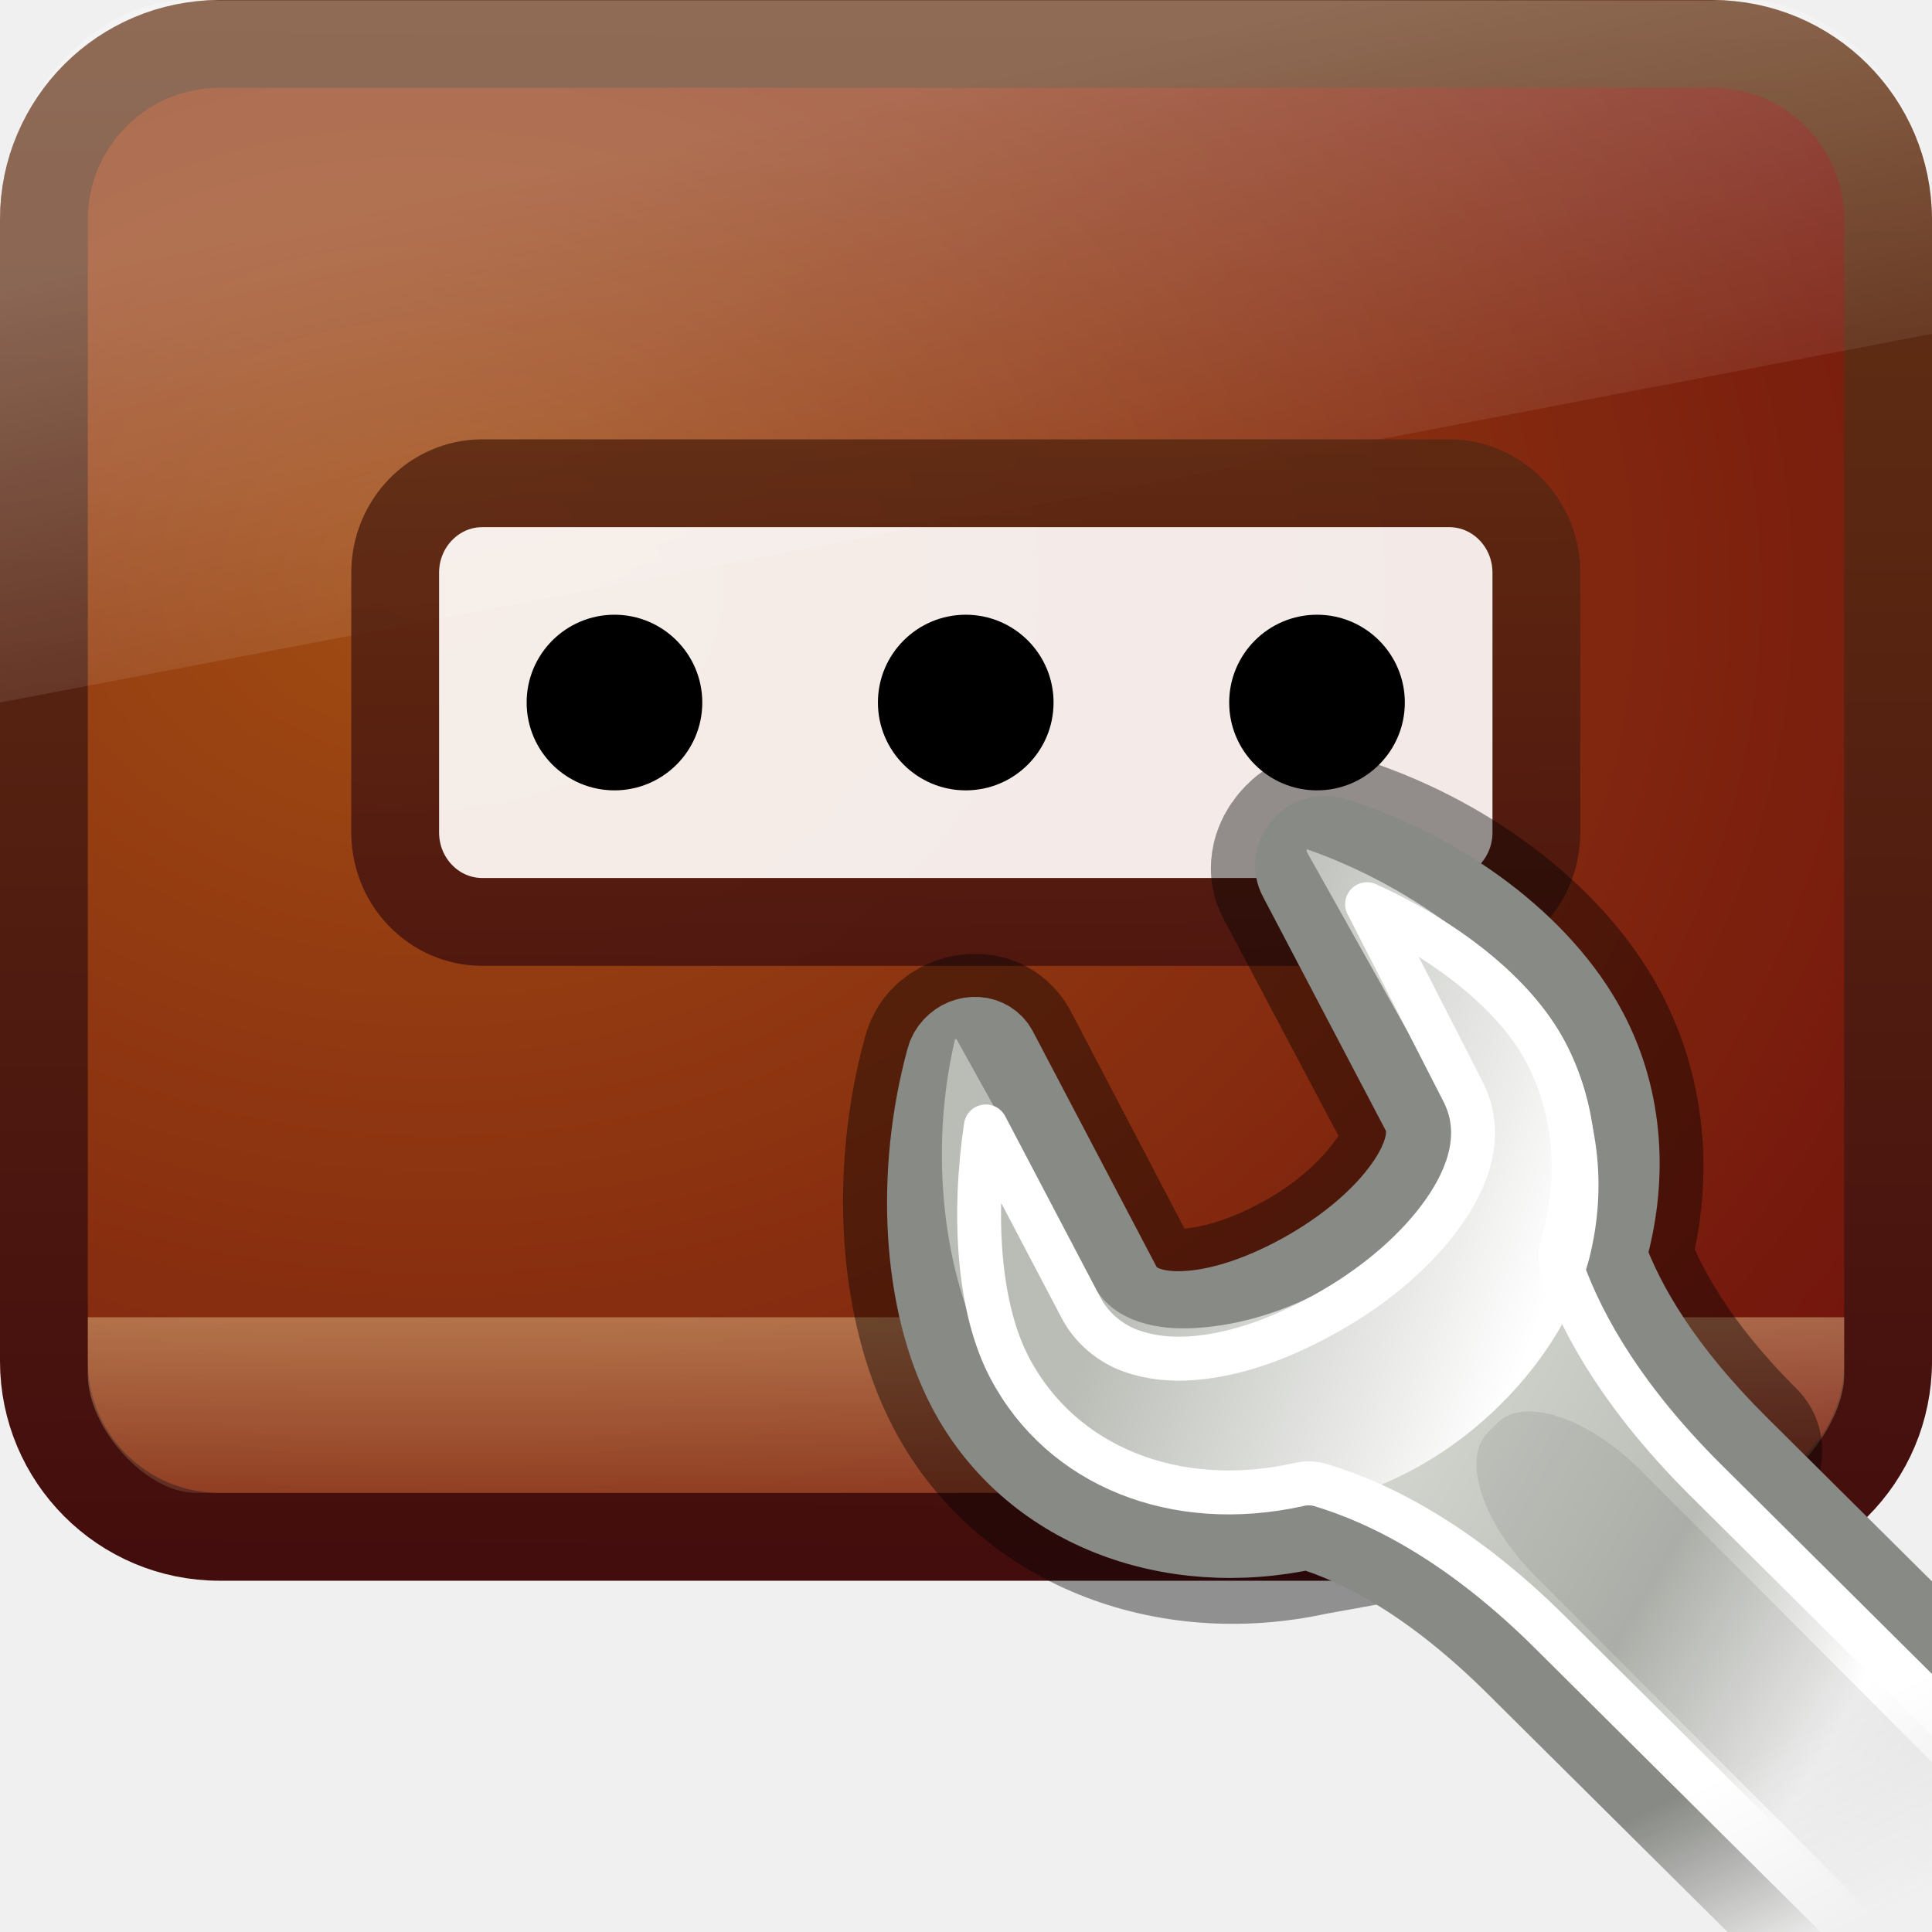
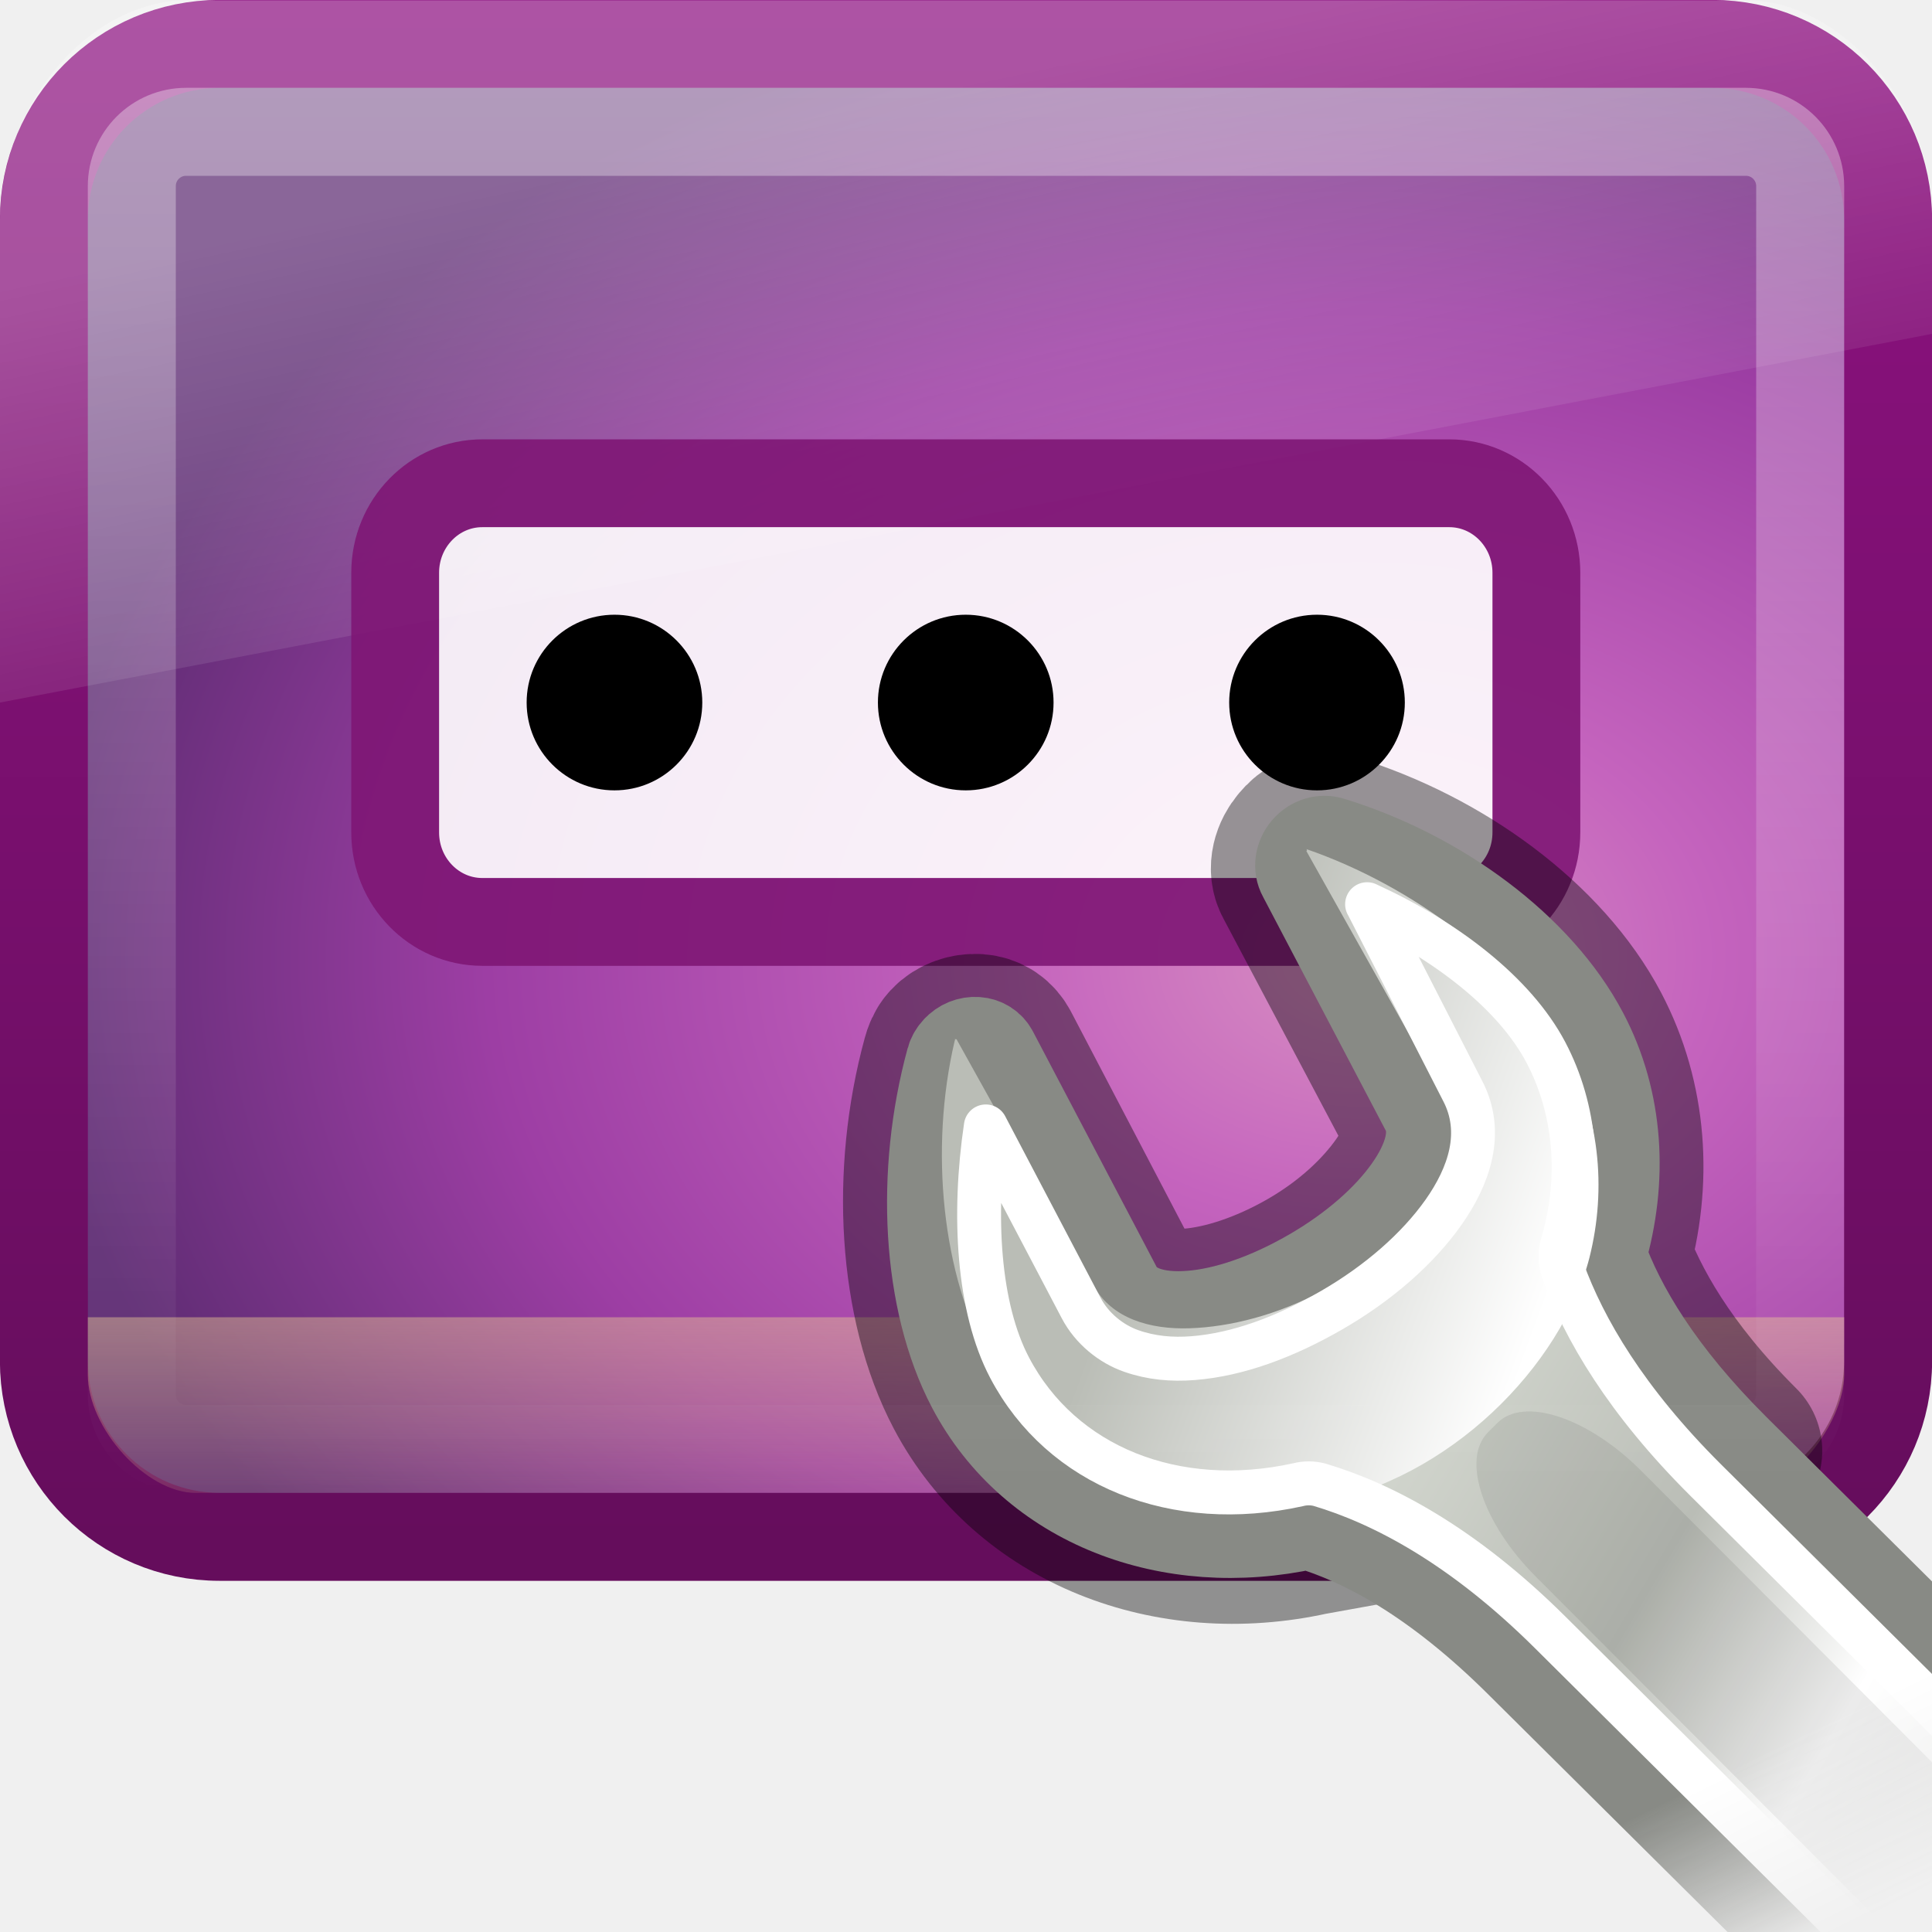
<svg xmlns="http://www.w3.org/2000/svg" xmlns:xlink="http://www.w3.org/1999/xlink" version="1.0" width="22" height="22" id="svg2">
  <defs id="defs4">
    <linearGradient id="linearGradient6592-0">
      <stop id="stop6594-0" style="stop-color:white;stop-opacity:0.275" offset="0" />
      <stop id="stop6596-6" style="stop-color:white;stop-opacity:0" offset="1" />
    </linearGradient>
-     <linearGradient id="linearGradient6560-7">
-       <stop id="stop6562-8" style="stop-color:#a14c13;stop-opacity:1" offset="0" />
-       <stop id="stop6564-6" style="stop-color:#6b0c0c;stop-opacity:1" offset="1" />
-     </linearGradient>
-     <linearGradient id="linearGradient6568-8">
-       <stop id="stop6570-5" style="stop-color:#430d0d;stop-opacity:1" offset="0" />
-       <stop id="stop6572-4" style="stop-color:#643314;stop-opacity:1" offset="1" />
-     </linearGradient>
    <linearGradient x1="12.938" y1="8.438" x2="15.25" y2="19.812" id="linearGradient2887" xlink:href="#linearGradient6592-0" gradientUnits="userSpaceOnUse" gradientTransform="matrix(0.5714286,0,0,0.5996665,-2.714286,-2.794006)" />
-     <radialGradient cx="12.099" cy="8.196" r="21" fx="12.099" fy="8.196" id="radialGradient2897" xlink:href="#linearGradient6560-7" gradientUnits="userSpaceOnUse" gradientTransform="matrix(1.090064,0.0038543,0.01240026,0.8476606,-8.436327,-0.4226063)" />
-     <linearGradient x1="24.875" y1="29" x2="25" y2="3" id="linearGradient2899" xlink:href="#linearGradient6568-8" gradientUnits="userSpaceOnUse" gradientTransform="matrix(0.512195,0,0,0.6799998,-1.292678,-1.879998)" />
-     <linearGradient id="linearGradient6568-8-3">
-       <stop id="stop6570-5-9" style="stop-color:#430d0d;stop-opacity:1" offset="0" />
-       <stop id="stop6572-4-1" style="stop-color:#643314;stop-opacity:1" offset="1" />
-     </linearGradient>
-     <linearGradient x1="15.085" y1="25.62" x2="14.973" y2="14.926" id="linearGradient2897" xlink:href="#linearGradient6568-8-3" gradientUnits="userSpaceOnUse" gradientTransform="matrix(0.9915856,0,0,1.018863,-12.44004,-13.0363)" />
    <linearGradient id="linearGradient3664">
      <stop id="stop3666" style="stop-color:#e9c893;stop-opacity:1" offset="0" />
      <stop id="stop3668" style="stop-color:#e9c893;stop-opacity:0" offset="1" />
    </linearGradient>
    <linearGradient x1="22" y1="38" x2="22" y2="44" id="linearGradient3459" xlink:href="#linearGradient3664" gradientUnits="userSpaceOnUse" gradientTransform="matrix(0.4545455,0,0,0.5,0.09090909,-3.999999)" />
    <linearGradient id="linearGradient7693-9">
      <stop id="stop7695-3" style="stop-color:white;stop-opacity:1" offset="0" />
      <stop id="stop7697-6" style="stop-color:black;stop-opacity:1" offset="1" />
    </linearGradient>
    <linearGradient id="linearGradient4434-3">
      <stop id="stop4436-3" style="stop-color:#d3d7cf;stop-opacity:1" offset="0" />
      <stop id="stop4438-8" style="stop-color:#babdb6;stop-opacity:1" offset="0.183" />
      <stop id="stop4440-0" style="stop-color:white;stop-opacity:1" offset="0.319" />
      <stop id="stop4442-5" style="stop-color:#babdb6;stop-opacity:1" offset="0.876" />
      <stop id="stop4444-6" style="stop-color:#eeeeec;stop-opacity:1" offset="1" />
    </linearGradient>
    <linearGradient id="linearGradient7444-4">
      <stop id="stop7446-4" style="stop-color:#888a85;stop-opacity:1" offset="0" />
      <stop id="stop7448-9" style="stop-color:#555753;stop-opacity:1" offset="1" />
    </linearGradient>
    <linearGradient id="linearGradient7381">
      <stop id="stop7383" style="stop-color:#babdb6;stop-opacity:1" offset="0" />
      <stop id="stop7385" style="stop-color:white;stop-opacity:1" offset="1" />
    </linearGradient>
    <linearGradient x1="309.297" y1="67.298" x2="335.3" y2="81.926" id="linearGradient3178" xlink:href="#linearGradient4434-3" gradientUnits="userSpaceOnUse" gradientTransform="matrix(0.7811541,-0.03481362,-0.03481362,0.7811541,70.23042,94.3198)" />
    <linearGradient x1="324.497" y1="70.282" x2="330.061" y2="99.274" id="linearGradient3180" xlink:href="#linearGradient7444-4" gradientUnits="userSpaceOnUse" gradientTransform="matrix(0.7811541,-0.03481362,-0.03481362,0.7811541,70.23042,94.3198)" />
    <linearGradient x1="302.292" y1="58.443" x2="308.649" y2="60.768" id="linearGradient3182" xlink:href="#linearGradient7381" gradientUnits="userSpaceOnUse" gradientTransform="matrix(0.801996,0,0,0.7960034,69.74681,998.1825)" />
    <linearGradient x1="320.405" y1="1051.492" x2="321.556" y2="1053.79" id="linearGradient2902" xlink:href="#linearGradient7693-9" gradientUnits="userSpaceOnUse" gradientTransform="translate(-5.083709,-912.5947)" />
    <mask id="mask2898">
      <rect width="23.375" height="22.5" x="303.541" y="125.905" id="rect2900" style="fill:url(#linearGradient2902);fill-opacity:1;fill-rule:nonzero;stroke:none;visibility:visible;display:inline" />
    </mask>
+     <linearGradient id="linearGradient2238">
+       <stop id="stop2240" style="stop-color:#ffffff;stop-opacity:1" offset="0" />
+       <stop id="stop2242" style="stop-color:#ffffff;stop-opacity:0" offset="1" />
+     </linearGradient>
+     <linearGradient id="linearGradient3242-593-605-251-305">
+       <stop id="stop2749" style="stop-color:#d78ec1;stop-opacity:1" offset="0" />
+       <stop id="stop2751" style="stop-color:#c564be;stop-opacity:1" offset="0.262" />
+       <stop id="stop2753" style="stop-color:#9d3ea4;stop-opacity:1" offset="0.661" />
+       <stop id="stop2755" style="stop-color:#5e2c73;stop-opacity:1" offset="1" />
+     </linearGradient>
+     <linearGradient gradientTransform="translate(-5.083709,-912.5947)" gradientUnits="userSpaceOnUse" xlink:href="#linearGradient7693-9" id="linearGradient3191" y2="1053.79" x2="322.707" y1="1051.492" x1="321.556" />
+     <linearGradient id="linearGradient2670">
+       <stop offset="0" style="stop-color:#650d5c;stop-opacity:1" id="stop2672" />
+       <stop offset="1" style="stop-color:#8e1281;stop-opacity:1;" id="stop2674" />
+     </linearGradient>
+     <radialGradient xlink:href="#linearGradient3242-593-605-251-305" id="radialGradient2664" gradientUnits="userSpaceOnUse" gradientTransform="matrix(0,-0.4842183,0.6537431,0,16.82617,23.78655)" cx="26.617" cy="-2.064" fx="26.617" fy="-2.064" r="23" />
+     <linearGradient xlink:href="#linearGradient2670" id="linearGradient2666" gradientUnits="userSpaceOnUse" gradientTransform="matrix(0.4481429,0,0,0.4105232,0.470348,-0.8652703)" x1="10.014" y1="44.96" x2="10.014" y2="2.359" />
+     <linearGradient xlink:href="#linearGradient2238" id="linearGradient2672" gradientUnits="userSpaceOnUse" gradientTransform="matrix(0.4218075,0,0,0.3842123,0.8761111,0.165419)" x1="22.763" y1="-4.877" x2="22.763" y2="43.844" />
  </defs>
-   <rect width="21" height="17" rx="2" ry="2" x="0.5" y="0.5" id="rect2716" style="fill:url(#radialGradient2897);fill-opacity:1;fill-rule:evenodd;stroke:url(#linearGradient2899);stroke-width:1;stroke-linecap:butt;stroke-linejoin:miter;stroke-miterlimit:4;stroke-opacity:1;stroke-dasharray:none;display:inline;enable-background:new" />
+   <rect width="21" height="17" rx="2" ry="2" x="0.5" y="0.5" id="rect2716" style="fill:url(#radialGradient2664);fill-opacity:1;fill-rule:evenodd;stroke:url(#linearGradient2666);stroke-width:1.002;stroke-linecap:round;stroke-linejoin:round;stroke-miterlimit:4;stroke-opacity:1;stroke-dasharray:none;display:inline;enable-background:accumulate;opacity:1;color:#000000;marker:none;marker-start:none;marker-mid:none;marker-end:none;stroke-dashoffset:0;visibility:visible;overflow:visible" />
  <path d="m 2.292,0.004 17.6,0 C 20.972,0.004 22,1.225 22,2.403 L 22,3.802 0,8 0,2.503 C 0,1.231 1.019,-0.086 2.292,0.004 z" id="rect6588" style="fill:url(#linearGradient2887);fill-opacity:1;stroke:none" />
-   <rect width="12.995" height="4.995" rx="0.992" ry="1.019" x="4.5" y="5.503" id="rect7303" style="opacity:0.9;fill:white;fill-opacity:1;stroke:url(#linearGradient2897);stroke-width:1;stroke-miterlimit:4;stroke-opacity:1;stroke-dasharray:none" />
+   <rect width="12.995" height="4.995" rx="0.992" ry="1.019" x="4.5" y="5.503" id="rect7303" style="opacity:0.9;fill:white;fill-opacity:1;stroke:#7e1674;stroke-width:1;stroke-miterlimit:4;stroke-opacity:1;stroke-dasharray:none" />
  <path d="m 15.997,8 c 2.37e-4,0.552 -0.448,1 -1,1 -0.552,0 -1,-0.448 -1,-1 -2.41e-4,-0.552 0.448,-1 1,-1 0.552,0 1,0.448 1,1 l 0,0 z" id="path3713" style="fill:black;fill-opacity:1;stroke:none" />
  <path d="m 7.997,8 c 2.37e-4,0.552 -0.448,1 -1,1 -0.552,0 -1,-0.448 -1,-1 -2.41e-4,-0.552 0.448,-1 1,-1 0.552,0 1,0.448 1,1 l 0,0 z" id="path6630" style="fill:black;fill-opacity:1;stroke:none" />
  <path d="m 11.997,8 c 2.37e-4,0.552 -0.448,1 -1,1 -0.552,0 -1,-0.448 -1,-1 -2.41e-4,-0.552 0.448,-1 1,-1 0.552,0 1,0.448 1,1 l 0,0 z" id="path3711" style="fill:black;fill-opacity:1;stroke:none" />
  <path d="m 21,15 0,0.65 c 0,0.566 -0.622,1.35 -1.136,1.35 l -17.636,0 C 1.666,17 1,16.267 1,15.65 l 0,-0.65 20,0 z" id="rect2881" style="opacity:0.45;fill:url(#linearGradient3459);fill-opacity:1;stroke:none" />
  <g transform="translate(-60.39141,-47.42634)" id="g2721" style="display:inline" />
  <g transform="translate(-49.25956,5.854668)" id="g2721-9" style="display:inline" />
  <path d="m 15,9.581 c -0.052,0.016 -0.087,0.049 -0.125,0.094 -0.077,0.089 -0.115,0.217 -0.062,0.313 l 1.406,2.656 c 0.126,0.239 0.047,0.573 -0.188,0.906 -0.237,0.336 -0.608,0.689 -1.094,0.969 -0.486,0.28 -0.978,0.438 -1.375,0.469 -0.395,0.031 -0.717,-0.072 -0.844,-0.312 l -1.406,-2.688 c -0.039,-0.075 -0.101,-0.119 -0.188,-0.125 -0.087,-0.006 -0.189,0.027 -0.25,0.094 -0.033,0.035 -0.05,0.08 -0.062,0.125 -0.352,1.288 -0.265,2.74 0.25,3.719 0.704,1.337 2.272,1.94 3.844,1.594 l 4.844,-0.875 c -0.863,-0.859 -1.284,-1.621 -1.5,-2.219 0.248,-0.851 0.189,-1.756 -0.219,-2.531 -0.515,-0.979 -1.649,-1.81 -2.875,-2.188 -0.053,-0.017 -0.104,-0.016 -0.156,0 z" id="path4010" style="opacity:0.4;fill:none;stroke:black;stroke-width:2;stroke-linecap:round;stroke-linejoin:round;stroke-miterlimit:4;stroke-opacity:1;stroke-dasharray:none;stroke-dashoffset:0.361;display:inline;enable-background:new" />
  <g transform="matrix(0.8686611,0,0,0.8704732,-253.9074,-100.9065)" mask="url(#mask2898)" id="g6305" style="display:inline;enable-background:new">
    <path d="m 304.83,129.647 c -0.038,0.04 -0.066,0.088 -0.08,0.14 -0.405,1.48 -0.319,3.156 0.274,4.281 0.81,1.536 2.61,2.206 4.42,1.808 0.723,0.214 1.672,0.714 2.774,1.809 l 10.935,10.835 2.833,-2.816 -10.935,-10.835 c -0.994,-0.987 -1.5,-1.848 -1.748,-2.535 0.286,-0.977 0.233,-2.005 -0.237,-2.895 -0.593,-1.124 -1.9,-2.084 -3.311,-2.517 -0.121,-0.04 -0.258,9.2e-4 -0.346,0.104 -0.088,0.103 -0.109,0.245 -0.048,0.355 l 1.614,3.068 c 0.145,0.275 0.047,0.641 -0.224,1.024 -0.273,0.386 -0.716,0.779 -1.276,1.101 -0.559,0.322 -1.112,0.51 -1.57,0.545 -0.454,0.036 -0.805,-0.074 -0.951,-0.35 l -1.624,-3.085 c -0.045,-0.086 -0.129,-0.139 -0.229,-0.146 -0.1,-0.007 -0.202,0.033 -0.272,0.111 l -1e-5,0 z" id="path3688" style="fill:url(#linearGradient3178);fill-opacity:1;fill-rule:evenodd;stroke:url(#linearGradient3180);stroke-width:1.15;stroke-linecap:round;stroke-linejoin:round;stroke-miterlimit:4;stroke-opacity:1;stroke-dasharray:none;stroke-dashoffset:0.361;display:inline;enable-background:new" />
    <path d="m 314.506,1039.624 c 0.015,0.01 0.006,0.025 0,0.025 l 1.804,3.209 c 0.243,0.432 0.068,0.943 -0.226,1.368 -0.296,0.43 -0.755,0.846 -1.353,1.169 -0.599,0.324 -1.228,0.48 -1.754,0.497 -0.526,0.018 -1.019,-0.131 -1.253,-0.547 l -1.804,-3.234 c -0.01,0 -0.027,0 -0.025,0 0.017,-0.018 0.003,0.013 0,0.025 -0.333,1.423 -0.16,3.068 0.451,4.154 0.836,1.485 2.582,2.194 4.311,1.891 1.721,-0.306 3.192,-1.794 3.559,-3.209 0.232,-0.917 0.133,-1.902 -0.351,-2.761 -0.61,-1.083 -1.951,-2.102 -3.358,-2.587 z" transform="translate(-5.083714,-912.5947)" id="path2777" style="fill:url(#linearGradient3182);fill-opacity:1;fill-rule:evenodd;stroke:none;display:inline;enable-background:new" />
    <path d="m 310.219,127.75 1.25,2.438 c 0.289,0.548 0.085,1.12 -0.25,1.594 -0.339,0.478 -0.854,0.927 -1.469,1.281 -0.607,0.349 -1.224,0.579 -1.812,0.625 -0.28,0.022 -0.55,-0.002 -0.812,-0.094 -0.263,-0.092 -0.514,-0.292 -0.656,-0.562 l -1.25,-2.375 c -0.173,1.164 -0.1,2.375 0.312,3.156 0.683,1.296 2.176,1.884 3.781,1.531 0.092,-0.024 0.19,-0.024 0.281,0 0.823,0.244 1.875,0.79 3.031,1.938 l 10.938,10.844 2.031,-2 -10.938,-10.844 c -1.041,-1.034 -1.594,-1.974 -1.875,-2.75 -0.036,-0.111 -0.036,-0.233 0,-0.344 0.249,-0.853 0.177,-1.749 -0.219,-2.5 -0.411,-0.778 -1.324,-1.474 -2.344,-1.938 z" id="path3711-4" style="fill:none;stroke:white;stroke-width:0.575;stroke-linecap:round;stroke-linejoin:round;stroke-miterlimit:4;stroke-opacity:1;stroke-dasharray:none;stroke-dashoffset:0.361;display:inline;enable-background:new" />
    <path d="m 326.673,149.281 -0.125,0.125 c -0.348,0.348 -1.189,0.069 -1.885,-0.627 l -12.234,-12.234 c -0.696,-0.696 -0.976,-1.537 -0.627,-1.885 l 0.125,-0.125 c 0.348,-0.348 1.189,-0.069 1.885,0.627 l 12.234,12.234 c 0.696,0.696 0.976,1.537 0.627,1.885 z" id="rect3610" style="opacity:0.08;fill:black;fill-opacity:1;fill-rule:evenodd;stroke:none;display:inline;enable-background:new" />
  </g>
+   <g transform="translate(-93.16447,-45.34037)" id="g2615" style="display:inline" />
+   <g transform="translate(-82.03262,7.940644)" id="g2617" style="display:inline" />
+   <rect width="18.998" height="14.998" rx="0.618" ry="0.618" x="1.501" y="1.501" id="rect2232" style="opacity:0.4;fill:none;stroke:url(#linearGradient2672);stroke-width:1.002;stroke-linecap:round;stroke-linejoin:round;stroke-miterlimit:4;stroke-dasharray:none;stroke-dashoffset:0;stroke-opacity:1" />
</svg>
